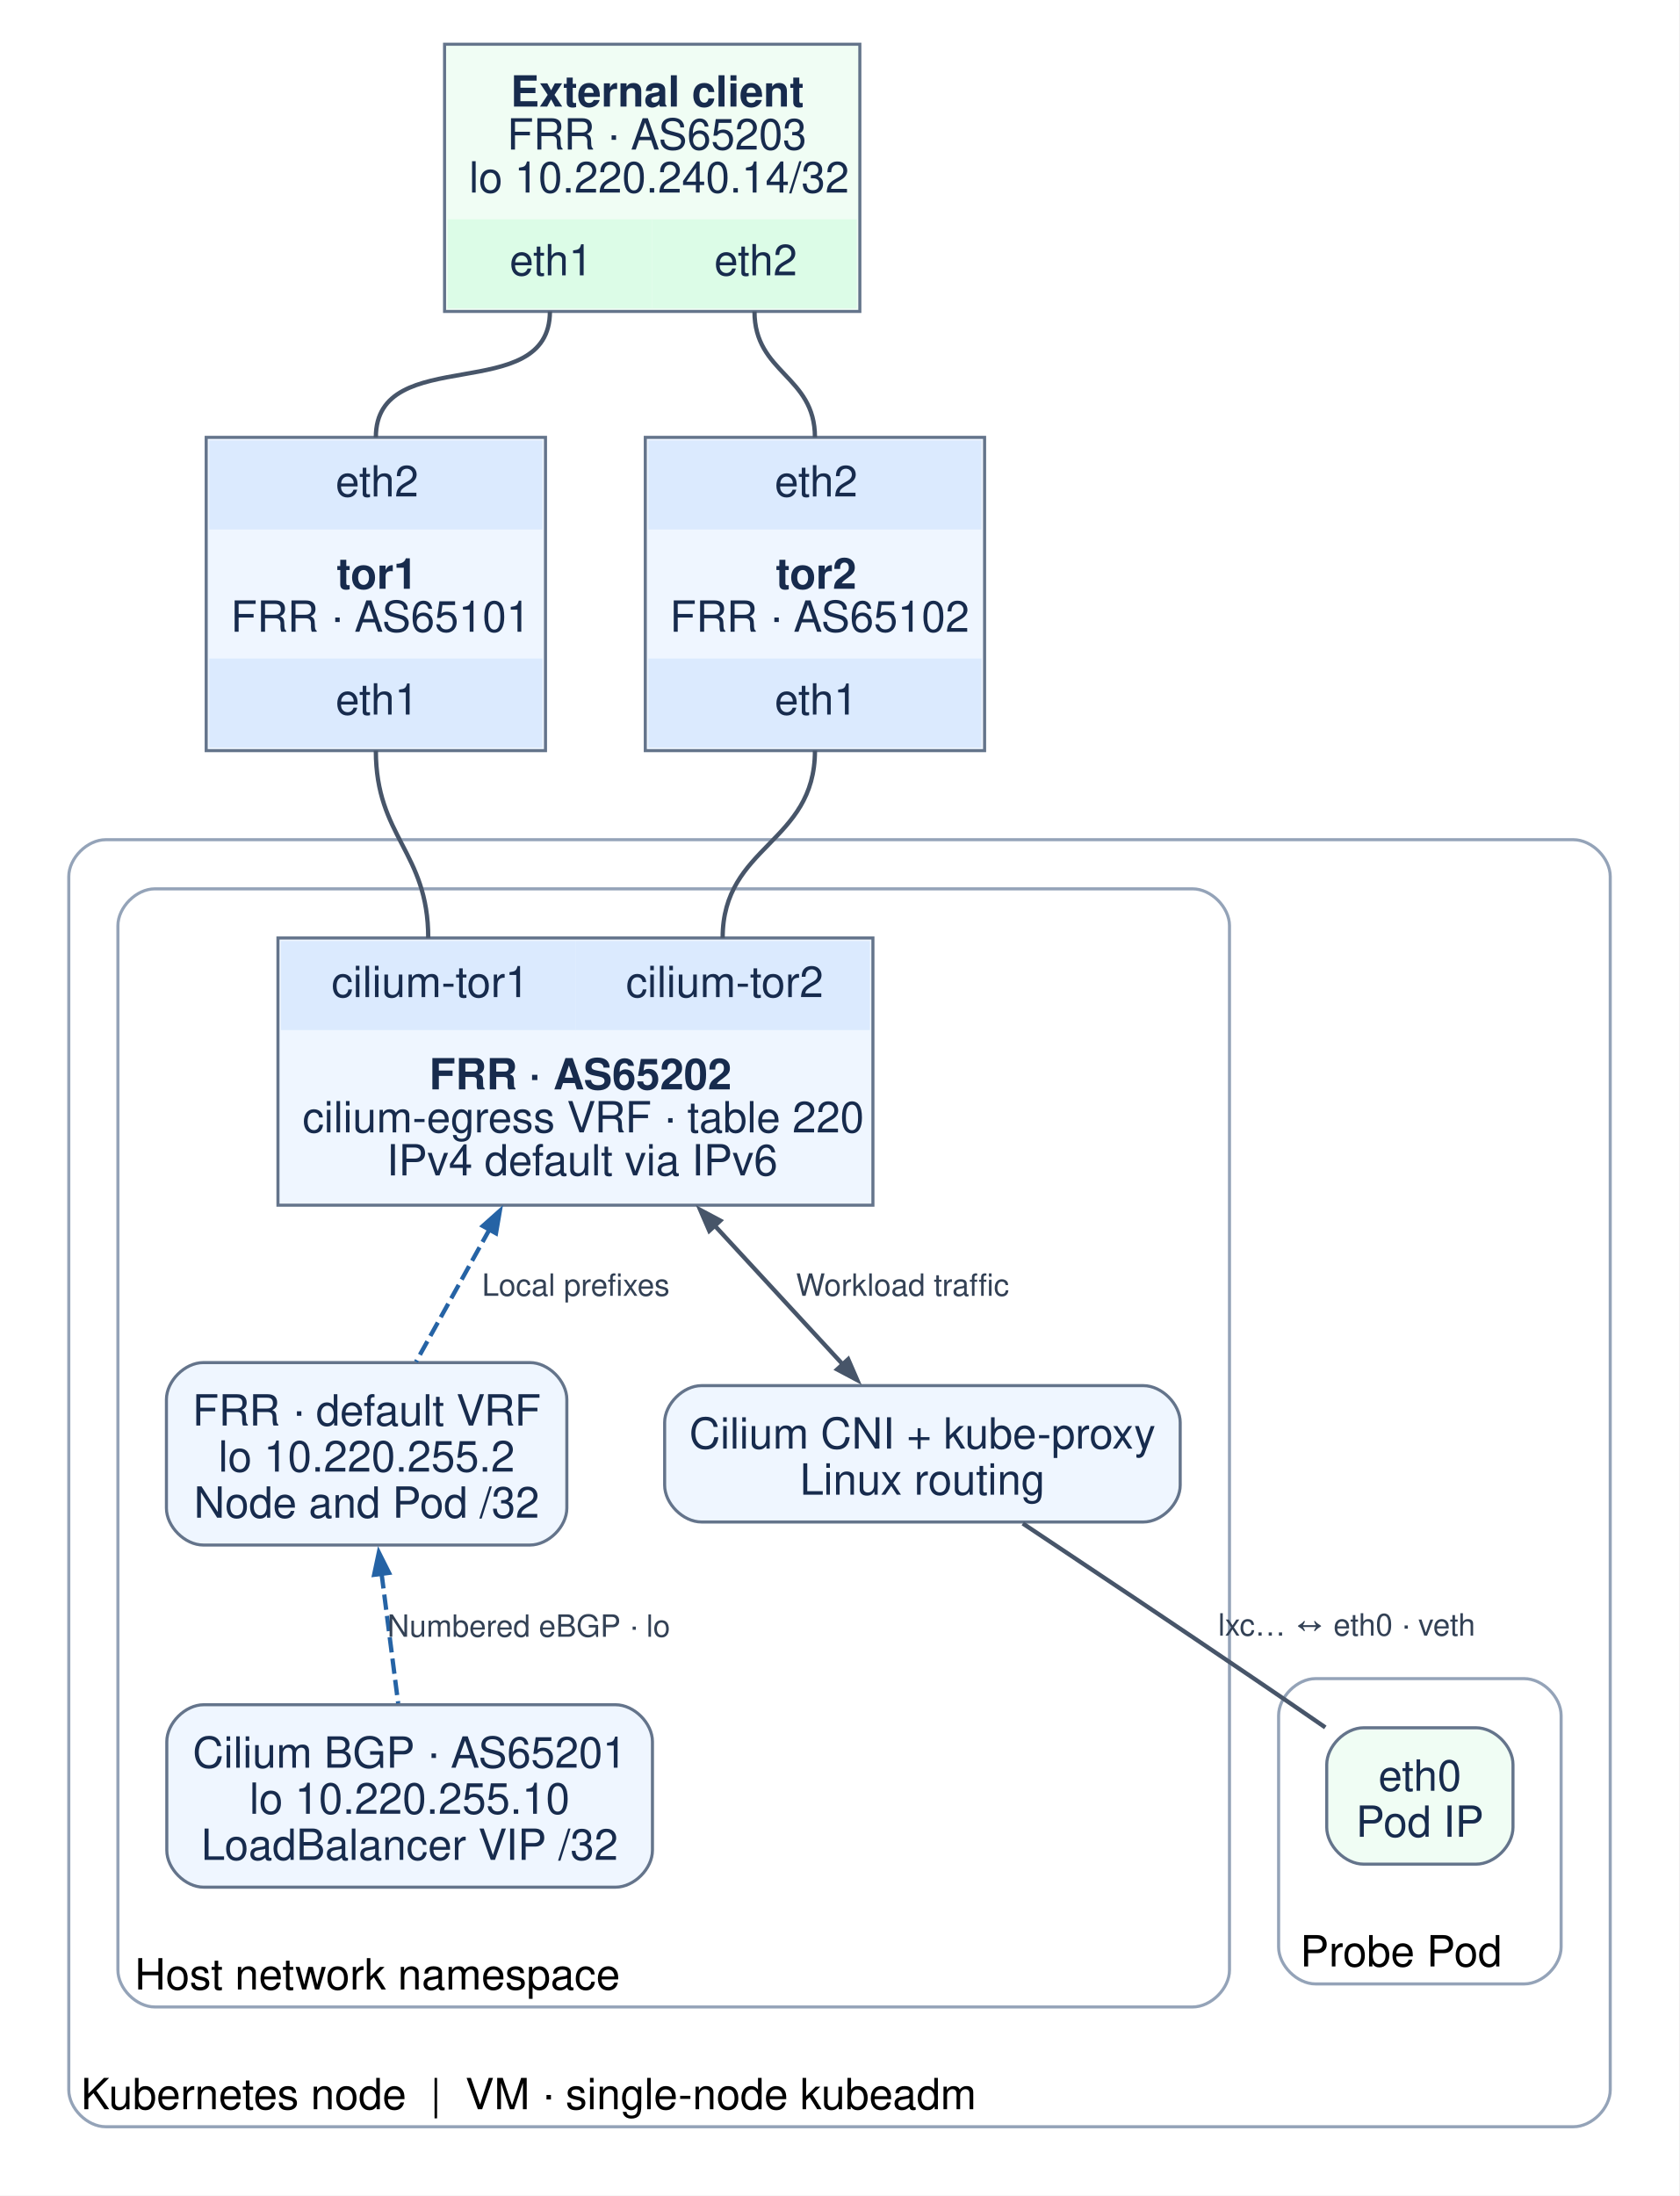
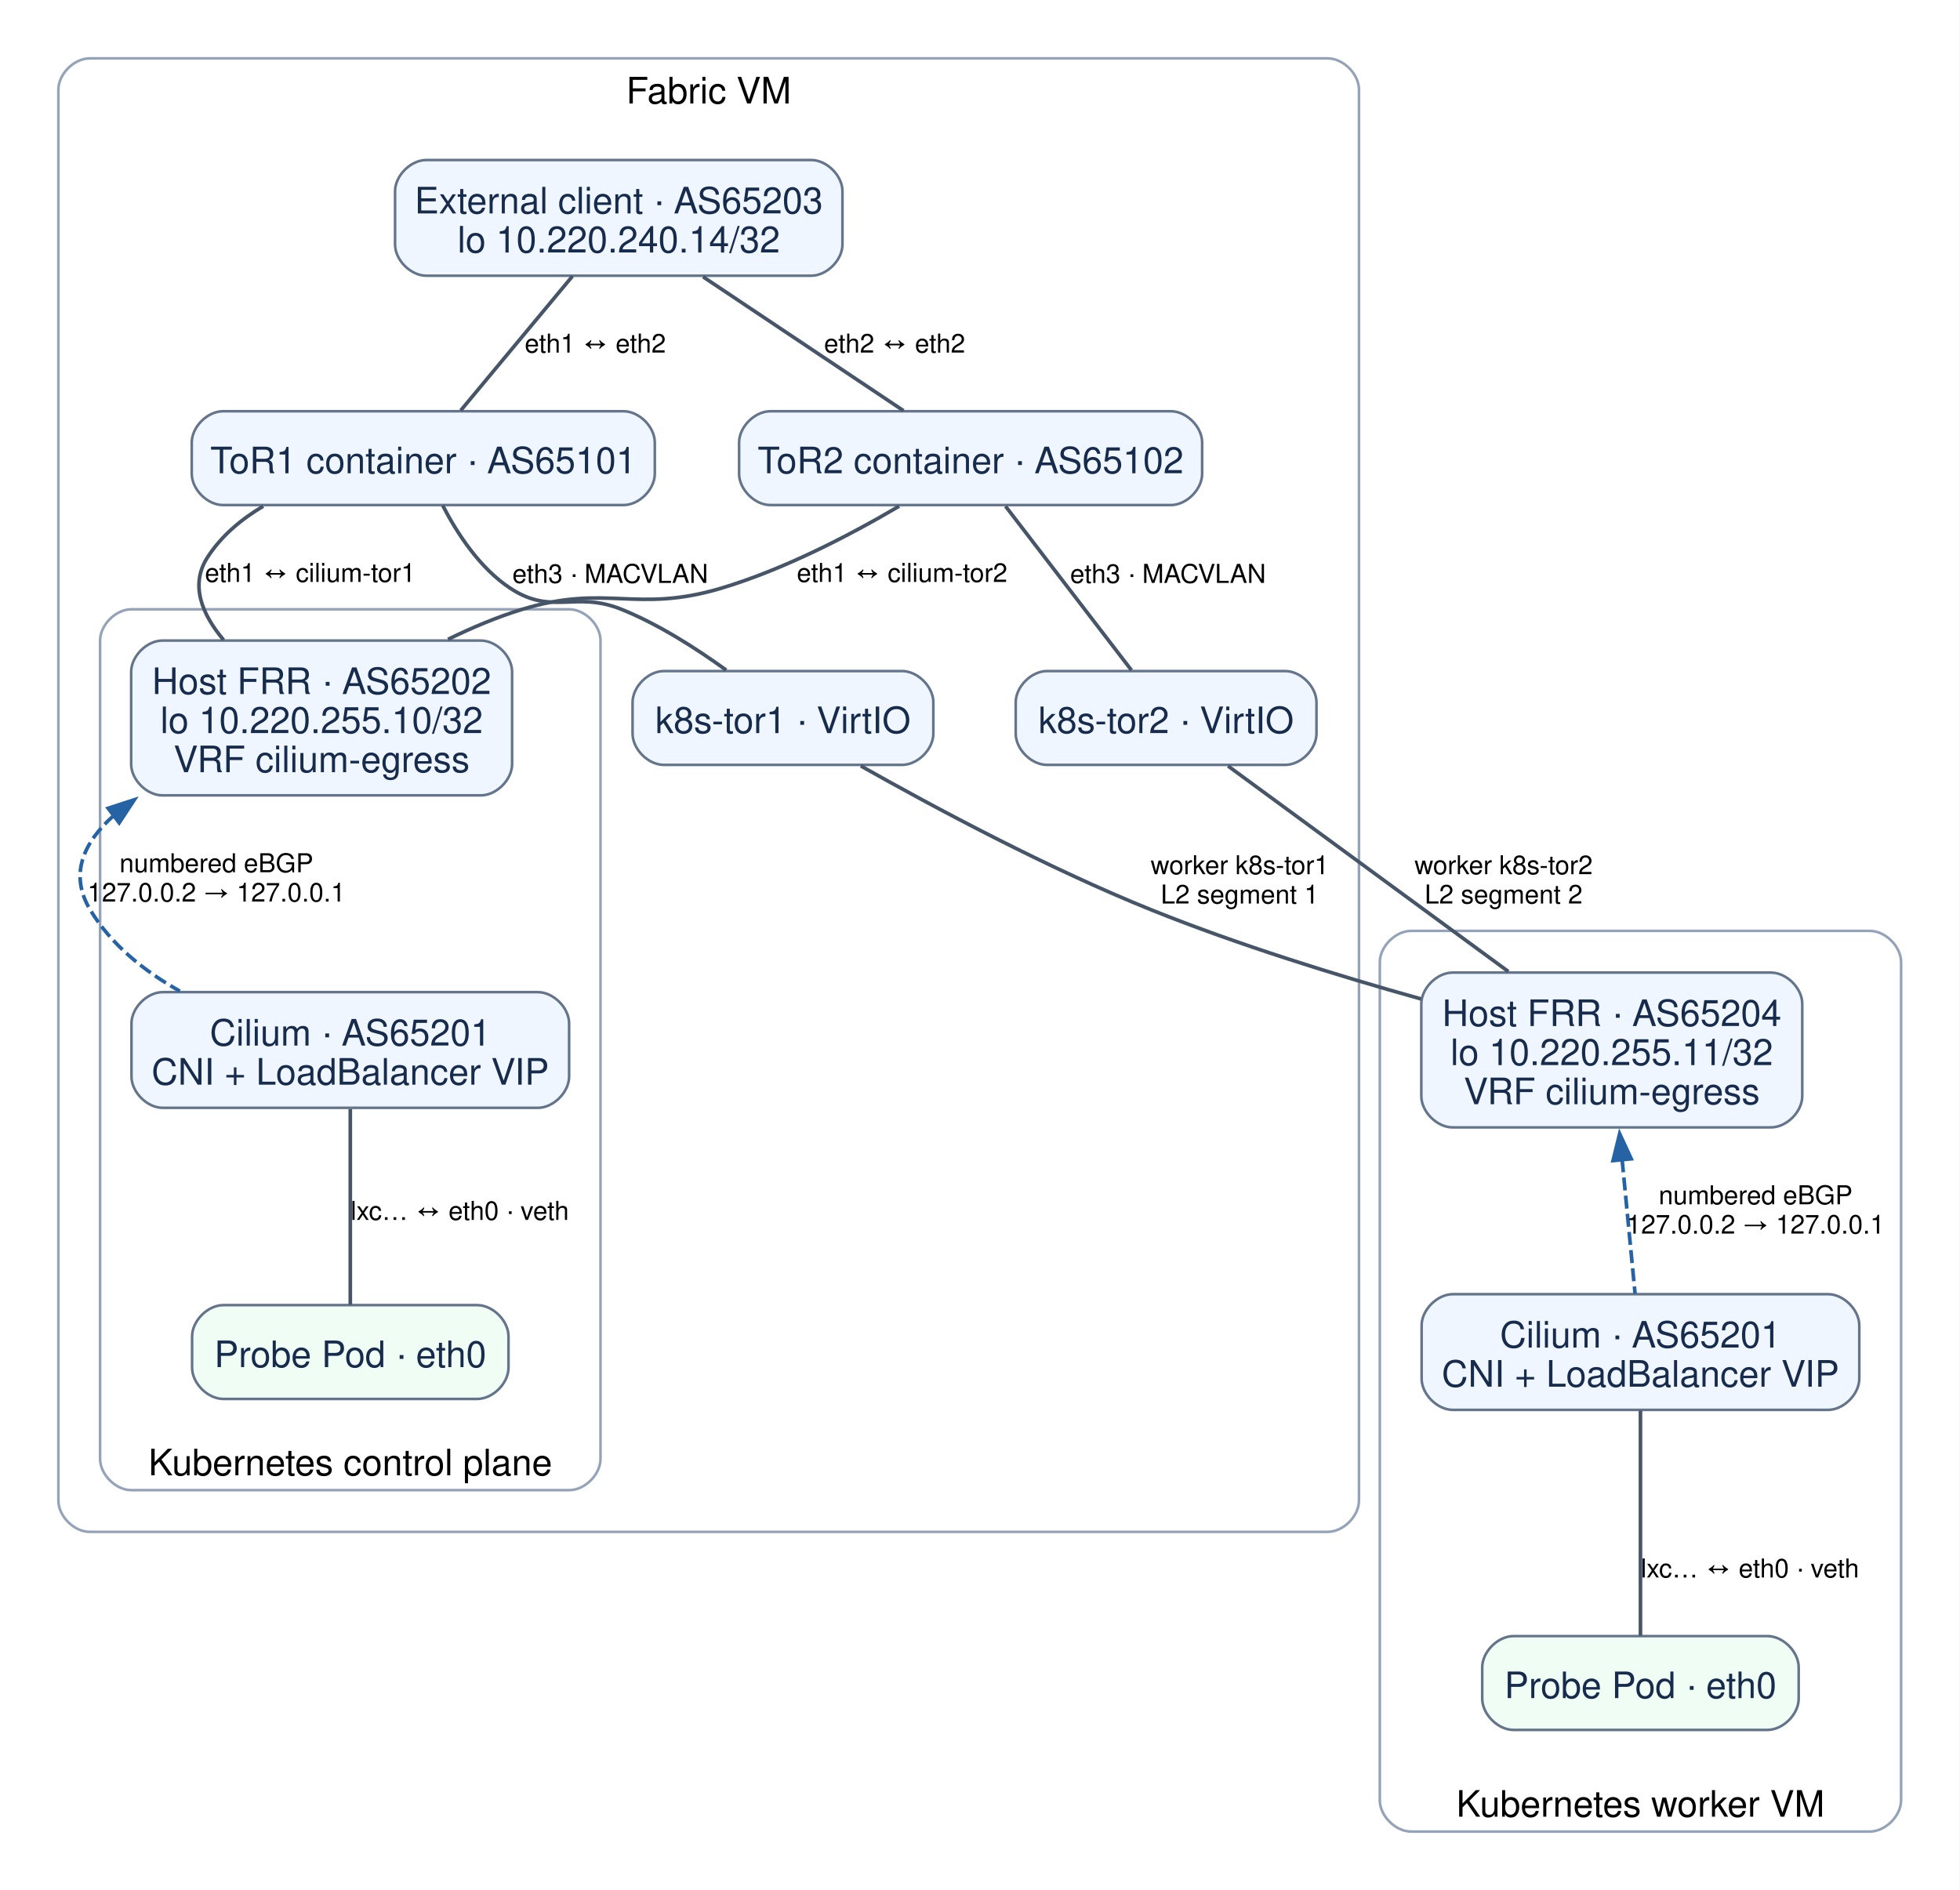
- <svg xmlns="http://www.w3.org/2000/svg" width="547pt" height="715pt" viewBox="0.00 0.00 547.00 715.00">
-   <g id="graph0" class="graph" transform="scale(1 1) rotate(0) translate(14.4 700.45)">
-     <polygon fill="#ffffff" stroke="none" points="-14.4,14.4 -14.4,-700.45 532.4,-700.45 532.4,14.4 -14.4,14.4" />
-     <g id="clust2" class="cluster">
-       <path fill="#ffffff" stroke="#94a3b8" d="M20,-8C20,-8 498,-8 498,-8 504,-8 510,-14 510,-20 510,-20 510,-415.05 510,-415.05 510,-421.05 504,-427.05 498,-427.05 498,-427.05 20,-427.05 20,-427.05 14,-427.05 8,-421.05 8,-415.05 8,-415.05 8,-20 8,-20 8,-14 14,-8 20,-8" />
-       <text xml:space="preserve" text-anchor="middle" x="157.75" y="-13.7" font-family="Helvetica,sans-Serif" font-size="14.00">Kubernetes node  |  VM · single-node kubeadm</text>
+ <svg xmlns="http://www.w3.org/2000/svg" width="752pt" height="725pt" viewBox="0.00 0.00 752.00 725.00">
+   <g id="graph0" class="graph" transform="scale(1 1) rotate(0) translate(14.4 710.8)">
+     <polygon fill="#ffffff" stroke="none" points="-14.4,14.4 -14.4,-710.8 737.4,-710.8 737.4,14.4 -14.4,14.4" />
+     <g id="clust1" class="cluster">
+       <path fill="#ffffff" stroke="#94a3b8" d="M20,-123C20,-123 495,-123 495,-123 501,-123 507,-129 507,-135 507,-135 507,-676.4 507,-676.4 507,-682.4 501,-688.4 495,-688.4 495,-688.4 20,-688.4 20,-688.4 14,-688.4 8,-682.4 8,-676.4 8,-676.4 8,-135 8,-135 8,-129 14,-123 20,-123" />
+       <text xml:space="preserve" text-anchor="middle" x="257.5" y="-671.1" font-family="Helvetica,sans-Serif" font-size="14.00">Fabric VM</text>
    </g>
    <g id="clust3" class="cluster">
-       <path fill="#ffffff" stroke="#94a3b8" d="M36,-47C36,-47 374,-47 374,-47 380,-47 386,-53 386,-59 386,-59 386,-399.05 386,-399.05 386,-405.05 380,-411.05 374,-411.05 374,-411.05 36,-411.05 36,-411.05 30,-411.05 24,-405.05 24,-399.05 24,-399.05 24,-59 24,-59 24,-53 30,-47 36,-47" />
-       <text xml:space="preserve" text-anchor="middle" x="108.5" y="-52.7" font-family="Helvetica,sans-Serif" font-size="14.00">Host network namespace</text>
+       <path fill="#ffffff" stroke="#94a3b8" d="M36,-139C36,-139 204,-139 204,-139 210,-139 216,-145 216,-151 216,-151 216,-465 216,-465 216,-471 210,-477 204,-477 204,-477 36,-477 36,-477 30,-477 24,-471 24,-465 24,-465 24,-151 24,-151 24,-145 30,-139 36,-139" />
+       <text xml:space="preserve" text-anchor="middle" x="120" y="-144.7" font-family="Helvetica,sans-Serif" font-size="14.00">Kubernetes control plane</text>
    </g>
    <g id="clust5" class="cluster">
-       <path fill="#ffffff" stroke="#94a3b8" d="M414,-54.5C414,-54.5 482,-54.5 482,-54.5 488,-54.5 494,-60.5 494,-66.5 494,-66.5 494,-141.9 494,-141.9 494,-147.9 488,-153.9 482,-153.9 482,-153.9 414,-153.9 414,-153.9 408,-153.9 402,-147.9 402,-141.9 402,-141.9 402,-66.5 402,-66.5 402,-60.5 408,-54.5 414,-54.5" />
-       <text xml:space="preserve" text-anchor="middle" x="441.88" y="-60.2" font-family="Helvetica,sans-Serif" font-size="14.00">Probe Pod</text>
+       <path fill="#ffffff" stroke="#94a3b8" d="M527,-8C527,-8 703,-8 703,-8 709,-8 715,-14 715,-20 715,-20 715,-341.6 715,-341.6 715,-347.6 709,-353.6 703,-353.6 703,-353.6 527,-353.6 527,-353.6 521,-353.6 515,-347.6 515,-341.6 515,-341.6 515,-20 515,-20 515,-14 521,-8 527,-8" />
+       <text xml:space="preserve" text-anchor="middle" x="615" y="-13.7" font-family="Helvetica,sans-Serif" font-size="14.00">Kubernetes worker VM</text>
    </g>
    <g id="node1" class="node">
-       <path fill="#eff6ff" stroke="none" d="M253.62,-686.05C253.62,-686.05 142.38,-686.05 142.38,-686.05 136.38,-686.05 130.38,-680.05 130.38,-674.05 130.38,-674.05 130.38,-611.05 130.38,-611.05 130.38,-605.05 136.38,-599.05 142.38,-599.05 142.38,-599.05 253.62,-599.05 253.62,-599.05 259.62,-599.05 265.62,-605.05 265.62,-611.05 265.62,-611.05 265.62,-674.05 265.62,-674.05 265.62,-680.05 259.62,-686.05 253.62,-686.05" />
-       <polygon fill="#f0fdf4" stroke="none" points="130.38,-599.05 130.38,-686.05 265.62,-686.05 265.62,-599.05 130.38,-599.05" />
-       <text xml:space="preserve" text-anchor="start" x="151.88" y="-665.75" font-family="Helvetica,sans-Serif" font-weight="bold" font-size="14.00" fill="#172b4d">External client</text>
-       <text xml:space="preserve" text-anchor="start" x="150.75" y="-651.75" font-family="Helvetica,sans-Serif" font-size="14.00" fill="#172b4d">FRR · AS65203</text>
-       <text xml:space="preserve" text-anchor="start" x="138.38" y="-637.75" font-family="Helvetica,sans-Serif" font-size="14.00" fill="#172b4d">lo 10.220.240.14/32</text>
-       <polygon fill="#dcfce7" stroke="none" points="131.38,-600.05 131.38,-629.05 198,-629.05 198,-600.05 131.38,-600.05" />
-       <text xml:space="preserve" text-anchor="start" x="151.56" y="-610.8" font-family="Helvetica,sans-Serif" font-size="14.00" fill="#172b4d">eth1</text>
-       <polygon fill="#dcfce7" stroke="none" points="198,-600.05 198,-629.05 264.62,-629.05 264.62,-600.05 198,-600.05" />
-       <text xml:space="preserve" text-anchor="start" x="218.19" y="-610.8" font-family="Helvetica,sans-Serif" font-size="14.00" fill="#172b4d">eth2</text>
-       <polygon fill="none" stroke="#64748b" points="130.38,-599.05 130.38,-686.05 265.62,-686.05 265.62,-599.05 130.38,-599.05" />
+       <path fill="#eff6ff" stroke="#64748b" d="M296.83,-649.4C296.83,-649.4 149.17,-649.4 149.17,-649.4 143.17,-649.4 137.17,-643.4 137.17,-637.4 137.17,-637.4 137.17,-617 137.17,-617 137.17,-611 143.17,-605 149.17,-605 149.17,-605 296.83,-605 296.83,-605 302.83,-605 308.83,-611 308.83,-617 308.83,-617 308.83,-637.4 308.83,-637.4 308.83,-643.4 302.83,-649.4 296.83,-649.4" />
+       <text xml:space="preserve" text-anchor="middle" x="223" y="-628.9" font-family="Helvetica,sans-Serif" font-size="14.00" fill="#172b4d">External client · AS65203</text>
+       <text xml:space="preserve" text-anchor="middle" x="223" y="-613.9" font-family="Helvetica,sans-Serif" font-size="14.00" fill="#172b4d">lo 10.220.240.14/32</text>
    </g>
    <g id="node2" class="node">
-       <path fill="#eff6ff" stroke="none" d="M151.25,-558.05C151.25,-558.05 64.75,-558.05 64.75,-558.05 58.75,-558.05 52.75,-552.05 52.75,-546.05 52.75,-546.05 52.75,-468.05 52.75,-468.05 52.75,-462.05 58.75,-456.05 64.75,-456.05 64.75,-456.05 151.25,-456.05 151.25,-456.05 157.25,-456.05 163.25,-462.05 163.25,-468.05 163.25,-468.05 163.25,-546.05 163.25,-546.05 163.25,-552.05 157.25,-558.05 151.25,-558.05" />
-       <polygon fill="#eff6ff" stroke="none" points="52.75,-456.05 52.75,-558.05 163.25,-558.05 163.25,-456.05 52.75,-456.05" />
-       <polygon fill="#dbeafe" stroke="none" points="53.75,-528.05 53.75,-557.05 162.25,-557.05 162.25,-528.05 53.75,-528.05" />
-       <text xml:space="preserve" text-anchor="start" x="94.88" y="-538.8" font-family="Helvetica,sans-Serif" font-size="14.00" fill="#172b4d">eth2</text>
-       <text xml:space="preserve" text-anchor="start" x="95.25" y="-508.75" font-family="Helvetica,sans-Serif" font-weight="bold" font-size="14.00" fill="#172b4d">tor1</text>
-       <text xml:space="preserve" text-anchor="start" x="60.75" y="-494.75" font-family="Helvetica,sans-Serif" font-size="14.00" fill="#172b4d">FRR · AS65101</text>
-       <polygon fill="#dbeafe" stroke="none" points="53.75,-457.05 53.75,-486.05 162.25,-486.05 162.25,-457.05 53.75,-457.05" />
-       <text xml:space="preserve" text-anchor="start" x="94.88" y="-467.8" font-family="Helvetica,sans-Serif" font-size="14.00" fill="#172b4d">eth1</text>
-       <polygon fill="none" stroke="#64748b" points="52.75,-456.05 52.75,-558.05 163.25,-558.05 163.25,-456.05 52.75,-456.05" />
+       <path fill="#eff6ff" stroke="#64748b" d="M224.83,-553C224.83,-553 71.17,-553 71.17,-553 65.17,-553 59.17,-547 59.17,-541 59.17,-541 59.17,-529 59.17,-529 59.17,-523 65.17,-517 71.17,-517 71.17,-517 224.83,-517 224.83,-517 230.83,-517 236.83,-523 236.83,-529 236.83,-529 236.83,-541 236.83,-541 236.83,-547 230.83,-553 224.83,-553" />
+       <text xml:space="preserve" text-anchor="middle" x="148" y="-529.2" font-family="Helvetica,sans-Serif" font-size="14.00" fill="#172b4d">ToR1 container · AS65101</text>
+     </g>
+     <g id="edge3" class="edge">
+       <path fill="none" stroke="#475569" stroke-width="1.4" d="M205.23,-604.82C192.14,-589.09 174.58,-567.97 162.38,-553.3" />
+       <text xml:space="preserve" text-anchor="middle" x="214" y="-575.5" font-family="Helvetica,sans-Serif" font-size="10.00">eth1 ↔ eth2</text>
+     </g>
+     <g id="node3" class="node">
+       <path fill="#eff6ff" stroke="#64748b" d="M434.83,-553C434.83,-553 281.17,-553 281.17,-553 275.17,-553 269.17,-547 269.17,-541 269.17,-541 269.17,-529 269.17,-529 269.17,-523 275.17,-517 281.17,-517 281.17,-517 434.83,-517 434.83,-517 440.83,-517 446.83,-523 446.83,-529 446.83,-529 446.83,-541 446.83,-541 446.83,-547 440.83,-553 434.83,-553" />
+       <text xml:space="preserve" text-anchor="middle" x="358" y="-529.2" font-family="Helvetica,sans-Serif" font-size="14.00" fill="#172b4d">ToR2 container · AS65102</text>
+     </g>
+     <g id="edge4" class="edge">
+       <path fill="none" stroke="#475569" stroke-width="1.4" d="M255.34,-604.59C278.89,-588.85 310.38,-567.82 332.24,-553.21" />
+       <text xml:space="preserve" text-anchor="middle" x="328.84" y="-575.5" font-family="Helvetica,sans-Serif" font-size="10.00">eth2 ↔ eth2</text>
+     </g>
+     <g id="node4" class="node">
+       <path fill="#eff6ff" stroke="#64748b" d="M331.7,-453.3C331.7,-453.3 240.3,-453.3 240.3,-453.3 234.3,-453.3 228.3,-447.3 228.3,-441.3 228.3,-441.3 228.3,-429.3 228.3,-429.3 228.3,-423.3 234.3,-417.3 240.3,-417.3 240.3,-417.3 331.7,-417.3 331.7,-417.3 337.7,-417.3 343.7,-423.3 343.7,-429.3 343.7,-429.3 343.7,-441.3 343.7,-441.3 343.7,-447.3 337.7,-453.3 331.7,-453.3" />
+       <text xml:space="preserve" text-anchor="middle" x="286" y="-429.5" font-family="Helvetica,sans-Serif" font-size="14.00" fill="#172b4d">k8s-tor1 · VirtIO</text>
+     </g>
+     <g id="edge7" class="edge">
+       <path fill="none" stroke="#475569" stroke-width="1.4" d="M155.45,-516.85C161.05,-506.01 169.77,-492.66 181.5,-485 197.59,-474.49 206.18,-484.19 224,-477 238.33,-471.22 252.85,-461.91 264.23,-453.66" />
+       <text xml:space="preserve" text-anchor="middle" x="219.75" y="-487.12" font-family="Helvetica,sans-Serif" font-size="10.00">eth3 · MACVLAN</text>
+     </g>
+     <g id="node6" class="node">
+       <path fill="#eff6ff" stroke="#64748b" d="M170.08,-465C170.08,-465 47.92,-465 47.92,-465 41.92,-465 35.92,-459 35.92,-453 35.92,-453 35.92,-417.6 35.92,-417.6 35.92,-411.6 41.92,-405.6 47.92,-405.6 47.92,-405.6 170.08,-405.6 170.08,-405.6 176.08,-405.6 182.08,-411.6 182.08,-417.6 182.08,-417.6 182.08,-453 182.08,-453 182.08,-459 176.08,-465 170.08,-465" />
+       <text xml:space="preserve" text-anchor="middle" x="109" y="-444.5" font-family="Helvetica,sans-Serif" font-size="14.00" fill="#172b4d">Host FRR · AS65202</text>
+       <text xml:space="preserve" text-anchor="middle" x="109" y="-429.5" font-family="Helvetica,sans-Serif" font-size="14.00" fill="#172b4d">lo 10.220.255.10/32</text>
+       <text xml:space="preserve" text-anchor="middle" x="109" y="-414.5" font-family="Helvetica,sans-Serif" font-size="14.00" fill="#172b4d">VRF cilium-egress</text>
    </g>
    <g id="edge5" class="edge">
-       <path fill="none" stroke="#475569" stroke-width="1.4" d="M164.69,-599.05C164.69,-567.96 108,-589.14 108,-558.05" />
+       <path fill="none" stroke="#475569" stroke-width="1.4" d="M86.6,-516.56C78.15,-511.58 70.56,-505.19 65.25,-497 58.4,-486.43 63.02,-475.15 71.4,-465.22" />
+       <text xml:space="preserve" text-anchor="middle" x="104.62" y="-487.5" font-family="Helvetica,sans-Serif" font-size="10.00">eth1 ↔ cilium-tor1</text>
    </g>
-     <g id="node3" class="node">
-       <path fill="#eff6ff" stroke="none" d="M294.25,-558.05C294.25,-558.05 207.75,-558.05 207.75,-558.05 201.75,-558.05 195.75,-552.05 195.75,-546.05 195.75,-546.05 195.75,-468.05 195.75,-468.05 195.75,-462.05 201.75,-456.05 207.75,-456.05 207.75,-456.05 294.25,-456.05 294.25,-456.05 300.25,-456.05 306.25,-462.05 306.25,-468.05 306.25,-468.05 306.25,-546.05 306.25,-546.05 306.25,-552.05 300.25,-558.05 294.25,-558.05" />
-       <polygon fill="#eff6ff" stroke="none" points="195.75,-456.05 195.75,-558.05 306.25,-558.05 306.25,-456.05 195.75,-456.05" />
-       <polygon fill="#dbeafe" stroke="none" points="196.75,-528.05 196.75,-557.05 305.25,-557.05 305.25,-528.05 196.75,-528.05" />
-       <text xml:space="preserve" text-anchor="start" x="237.88" y="-538.8" font-family="Helvetica,sans-Serif" font-size="14.00" fill="#172b4d">eth2</text>
-       <text xml:space="preserve" text-anchor="start" x="238.25" y="-508.75" font-family="Helvetica,sans-Serif" font-weight="bold" font-size="14.00" fill="#172b4d">tor2</text>
-       <text xml:space="preserve" text-anchor="start" x="203.75" y="-494.75" font-family="Helvetica,sans-Serif" font-size="14.00" fill="#172b4d">FRR · AS65102</text>
-       <polygon fill="#dbeafe" stroke="none" points="196.75,-457.05 196.75,-486.05 305.25,-486.05 305.25,-457.05 196.75,-457.05" />
-       <text xml:space="preserve" text-anchor="start" x="237.88" y="-467.8" font-family="Helvetica,sans-Serif" font-size="14.00" fill="#172b4d">eth1</text>
-       <polygon fill="none" stroke="#64748b" points="195.75,-456.05 195.75,-558.05 306.25,-558.05 306.25,-456.05 195.75,-456.05" />
+     <g id="node5" class="node">
+       <path fill="#eff6ff" stroke="#64748b" d="M478.7,-453.3C478.7,-453.3 387.3,-453.3 387.3,-453.3 381.3,-453.3 375.3,-447.3 375.3,-441.3 375.3,-441.3 375.3,-429.3 375.3,-429.3 375.3,-423.3 381.3,-417.3 387.3,-417.3 387.3,-417.3 478.7,-417.3 478.7,-417.3 484.7,-417.3 490.7,-423.3 490.7,-429.3 490.7,-429.3 490.7,-441.3 490.7,-441.3 490.7,-447.3 484.7,-453.3 478.7,-453.3" />
+       <text xml:space="preserve" text-anchor="middle" x="433" y="-429.5" font-family="Helvetica,sans-Serif" font-size="14.00" fill="#172b4d">k8s-tor2 · VirtIO</text>
+     </g>
+     <g id="edge8" class="edge">
+       <path fill="none" stroke="#475569" stroke-width="1.4" d="M371.41,-516.53C385.06,-498.75 406.1,-471.34 419.71,-453.62" />
+       <text xml:space="preserve" text-anchor="middle" x="433.75" y="-487.12" font-family="Helvetica,sans-Serif" font-size="10.00">eth3 · MACVLAN</text>
    </g>
    <g id="edge6" class="edge">
-       <path fill="none" stroke="#475569" stroke-width="1.4" d="M231.31,-599.05C231.31,-578.84 251,-578.26 251,-558.05" />
+       <path fill="none" stroke="#475569" stroke-width="1.4" d="M330.58,-516.57C311.97,-505.62 286.4,-492.24 262,-485 229.44,-475.34 218.49,-486.89 186,-477 176.45,-474.09 166.71,-469.98 157.51,-465.48" />
+       <text xml:space="preserve" text-anchor="middle" x="331.71" y="-487.5" font-family="Helvetica,sans-Serif" font-size="10.00">eth1 ↔ cilium-tor2</text>
    </g>
-     <g id="node4" class="node">
-       <path fill="#eff6ff" stroke="none" d="M257.88,-395.05C257.88,-395.05 88.12,-395.05 88.12,-395.05 82.12,-395.05 76.12,-389.05 76.12,-383.05 76.12,-383.05 76.12,-320.05 76.12,-320.05 76.12,-314.05 82.12,-308.05 88.12,-308.05 88.12,-308.05 257.88,-308.05 257.88,-308.05 263.88,-308.05 269.88,-314.05 269.88,-320.05 269.88,-320.05 269.88,-383.05 269.88,-383.05 269.88,-389.05 263.88,-395.05 257.88,-395.05" />
-       <polygon fill="#eff6ff" stroke="none" points="76.12,-308.05 76.12,-395.05 269.88,-395.05 269.88,-308.05 76.12,-308.05" />
-       <polygon fill="#dbeafe" stroke="none" points="77.12,-365.05 77.12,-394.05 173,-394.05 173,-365.05 77.12,-365.05" />
-       <text xml:space="preserve" text-anchor="start" x="93.56" y="-375.8" font-family="Helvetica,sans-Serif" font-size="14.00" fill="#172b4d">cilium-tor1</text>
-       <polygon fill="#dbeafe" stroke="none" points="173,-365.05 173,-394.05 268.88,-394.05 268.88,-365.05 173,-365.05" />
-       <text xml:space="preserve" text-anchor="start" x="189.44" y="-375.8" font-family="Helvetica,sans-Serif" font-size="14.00" fill="#172b4d">cilium-tor2</text>
-       <text xml:space="preserve" text-anchor="start" x="125.38" y="-345.75" font-family="Helvetica,sans-Serif" font-weight="bold" font-size="14.00" fill="#172b4d">FRR · AS65202</text>
-       <text xml:space="preserve" text-anchor="start" x="84.12" y="-331.75" font-family="Helvetica,sans-Serif" font-size="14.00" fill="#172b4d">cilium-egress VRF · table 220</text>
-       <text xml:space="preserve" text-anchor="start" x="111.5" y="-317.75" font-family="Helvetica,sans-Serif" font-size="14.00" fill="#172b4d">IPv4 default via IPv6</text>
-       <polygon fill="none" stroke="#64748b" points="76.12,-308.05 76.12,-395.05 269.88,-395.05 269.88,-308.05 76.12,-308.05" />
+     <g id="node9" class="node">
+       <path fill="#eff6ff" stroke="#64748b" d="M665.08,-337.6C665.08,-337.6 542.92,-337.6 542.92,-337.6 536.92,-337.6 530.92,-331.6 530.92,-325.6 530.92,-325.6 530.92,-290.2 530.92,-290.2 530.92,-284.2 536.92,-278.2 542.92,-278.2 542.92,-278.2 665.08,-278.2 665.08,-278.2 671.08,-278.2 677.08,-284.2 677.08,-290.2 677.08,-290.2 677.08,-325.6 677.08,-325.6 677.08,-331.6 671.08,-337.6 665.08,-337.6" />
+       <text xml:space="preserve" text-anchor="middle" x="604" y="-317.1" font-family="Helvetica,sans-Serif" font-size="14.00" fill="#172b4d">Host FRR · AS65204</text>
+       <text xml:space="preserve" text-anchor="middle" x="604" y="-302.1" font-family="Helvetica,sans-Serif" font-size="14.00" fill="#172b4d">lo 10.220.255.11/32</text>
+       <text xml:space="preserve" text-anchor="middle" x="604" y="-287.1" font-family="Helvetica,sans-Serif" font-size="14.00" fill="#172b4d">VRF cilium-egress</text>
    </g>
-     <g id="edge7" class="edge">
-       <path fill="none" stroke="#475569" stroke-width="1.4" d="M108,-456.05C108,-427.9 125.06,-423.2 125.06,-395.05" />
+     <g id="edge11" class="edge">
+       <path fill="none" stroke="#475569" stroke-width="1.4" d="M315.88,-416.89C344.01,-401.01 387.65,-377.62 427.5,-361.6 460.73,-348.24 498.67,-336.48 530.83,-327.48" />
+       <text xml:space="preserve" text-anchor="middle" x="461.25" y="-375.35" font-family="Helvetica,sans-Serif" font-size="10.00">worker k8s-tor1</text>
+       <text xml:space="preserve" text-anchor="middle" x="461.25" y="-364.1" font-family="Helvetica,sans-Serif" font-size="10.00">L2 segment 1</text>
    </g>
-     <g id="edge8" class="edge">
-       <path fill="none" stroke="#475569" stroke-width="1.4" d="M251,-456.05C251,-425.83 220.94,-425.27 220.94,-395.05" />
+     <g id="edge12" class="edge">
+       <path fill="none" stroke="#475569" stroke-width="1.4" d="M456.78,-416.86C484.58,-396.47 531.04,-362.4 564.33,-337.99" />
+       <text xml:space="preserve" text-anchor="middle" x="562.49" y="-375.35" font-family="Helvetica,sans-Serif" font-size="10.00">worker k8s-tor2</text>
+       <text xml:space="preserve" text-anchor="middle" x="562.49" y="-364.1" font-family="Helvetica,sans-Serif" font-size="10.00">L2 segment 2</text>
    </g>
-     <g id="node5" class="node">
-       <path fill="#eff6ff" stroke="#64748b" d="M158.2,-256.8C158.2,-256.8 51.8,-256.8 51.8,-256.8 45.8,-256.8 39.8,-250.8 39.8,-244.8 39.8,-244.8 39.8,-209.4 39.8,-209.4 39.8,-203.4 45.8,-197.4 51.8,-197.4 51.8,-197.4 158.2,-197.4 158.2,-197.4 164.2,-197.4 170.2,-203.4 170.2,-209.4 170.2,-209.4 170.2,-244.8 170.2,-244.8 170.2,-250.8 164.2,-256.8 158.2,-256.8" />
-       <text xml:space="preserve" text-anchor="middle" x="105" y="-236.3" font-family="Helvetica,sans-Serif" font-size="14.00" fill="#172b4d">FRR · default VRF</text>
-       <text xml:space="preserve" text-anchor="middle" x="105" y="-221.3" font-family="Helvetica,sans-Serif" font-size="14.00" fill="#172b4d">lo 10.220.255.2</text>
-       <text xml:space="preserve" text-anchor="middle" x="105" y="-206.3" font-family="Helvetica,sans-Serif" font-size="14.00" fill="#172b4d">Node and Pod /32</text>
+     <g id="node7" class="node">
+       <path fill="#eff6ff" stroke="#64748b" d="M191.95,-330.1C191.95,-330.1 48.05,-330.1 48.05,-330.1 42.05,-330.1 36.05,-324.1 36.05,-318.1 36.05,-318.1 36.05,-297.7 36.05,-297.7 36.05,-291.7 42.05,-285.7 48.05,-285.7 48.05,-285.7 191.95,-285.7 191.95,-285.7 197.95,-285.7 203.95,-291.7 203.95,-297.7 203.95,-297.7 203.95,-318.1 203.95,-318.1 203.95,-324.1 197.95,-330.1 191.95,-330.1" />
+       <text xml:space="preserve" text-anchor="middle" x="120" y="-309.6" font-family="Helvetica,sans-Serif" font-size="14.00" fill="#172b4d">Cilium · AS65201</text>
+       <text xml:space="preserve" text-anchor="middle" x="120" y="-294.6" font-family="Helvetica,sans-Serif" font-size="14.00" fill="#172b4d">CNI + LoadBalancer VIP</text>
+     </g>
+     <g id="edge1" class="edge">
+       <path fill="none" stroke="#2563a5" stroke-width="1.4" stroke-dasharray="5,2" d="M29.38,-397.99C17.67,-387.61 11.98,-375.33 20.25,-361.6 28.29,-348.26 40.95,-338.13 54.6,-330.49" />
+       <polygon fill="#2563a5" stroke="#2563a5" stroke-width="1.4" points="27.09,-400.65 37.16,-403.93 31.33,-395.08 27.09,-400.65" />
+       <text xml:space="preserve" text-anchor="middle" x="68.62" y="-376.1" font-family="Helvetica,sans-Serif" font-size="10.00">numbered eBGP</text>
+       <text xml:space="preserve" text-anchor="middle" x="68.62" y="-364.85" font-family="Helvetica,sans-Serif" font-size="10.00">127.0.0.2 → 127.0.0.1</text>
+     </g>
+     <g id="node8" class="node">
+       <path fill="#f0fdf4" stroke="#64748b" d="M168.7,-210C168.7,-210 71.3,-210 71.3,-210 65.3,-210 59.3,-204 59.3,-198 59.3,-198 59.3,-186 59.3,-186 59.3,-180 65.3,-174 71.3,-174 71.3,-174 168.7,-174 168.7,-174 174.7,-174 180.7,-180 180.7,-186 180.7,-186 180.7,-198 180.7,-198 180.7,-204 174.7,-210 168.7,-210" />
+       <text xml:space="preserve" text-anchor="middle" x="120" y="-186.2" font-family="Helvetica,sans-Serif" font-size="14.00" fill="#172b4d">Probe Pod · eth0</text>
    </g>
    <g id="edge2" class="edge">
-       <path fill="none" stroke="#2563a5" stroke-width="1.4" stroke-dasharray="5,2" d="M145.17,-300.44C136.97,-285.67 128.27,-270 121.07,-257.04" />
-       <polygon fill="#2563a5" stroke="#2563a5" stroke-width="1.4" points="142.84,-301.28 148.38,-306.21 147.12,-298.9 142.84,-301.28" />
-       <text xml:space="preserve" text-anchor="middle" x="170.34" y="-278.55" font-family="Helvetica,sans-Serif" font-size="10.00" fill="#334155">  Local prefixes</text>
+       <path fill="none" stroke="#475569" stroke-width="1.4" d="M120,-285.21C120,-263.39 120,-230.2 120,-210.15" />
+       <text xml:space="preserve" text-anchor="middle" x="162" y="-242.7" font-family="Helvetica,sans-Serif" font-size="10.00">lxc… ↔ eth0 · veth</text>
    </g>
-     <g id="node7" class="node">
-       <path fill="#eff6ff" stroke="#64748b" d="M357.95,-249.3C357.95,-249.3 214.05,-249.3 214.05,-249.3 208.05,-249.3 202.05,-243.3 202.05,-237.3 202.05,-237.3 202.05,-216.9 202.05,-216.9 202.05,-210.9 208.05,-204.9 214.05,-204.9 214.05,-204.9 357.95,-204.9 357.95,-204.9 363.95,-204.9 369.95,-210.9 369.95,-216.9 369.95,-216.9 369.95,-237.3 369.95,-237.3 369.95,-243.3 363.95,-249.3 357.95,-249.3" />
-       <text xml:space="preserve" text-anchor="middle" x="286" y="-228.8" font-family="Helvetica,sans-Serif" font-size="14.00" fill="#172b4d">Cilium CNI + kube-proxy</text>
-       <text xml:space="preserve" text-anchor="middle" x="286" y="-213.8" font-family="Helvetica,sans-Serif" font-size="14.00" fill="#172b4d">Linux routing</text>
+     <g id="node10" class="node">
+       <path fill="#eff6ff" stroke="#64748b" d="M686.96,-214.2C686.96,-214.2 543.04,-214.2 543.04,-214.2 537.04,-214.2 531.04,-208.2 531.04,-202.2 531.04,-202.2 531.04,-181.8 531.04,-181.8 531.04,-175.8 537.04,-169.8 543.04,-169.8 543.04,-169.8 686.96,-169.8 686.96,-169.8 692.96,-169.8 698.96,-175.8 698.96,-181.8 698.96,-181.8 698.96,-202.2 698.96,-202.2 698.96,-208.2 692.96,-214.2 686.96,-214.2" />
+       <text xml:space="preserve" text-anchor="middle" x="615" y="-193.7" font-family="Helvetica,sans-Serif" font-size="14.00" fill="#172b4d">Cilium · AS65201</text>
+       <text xml:space="preserve" text-anchor="middle" x="615" y="-178.7" font-family="Helvetica,sans-Serif" font-size="14.00" fill="#172b4d">CNI + LoadBalancer VIP</text>
    </g>
-     <g id="edge1" class="edge">
-       <path fill="none" stroke="#475569" stroke-width="1.4" d="M218.27,-301.49C232.59,-285.98 247.91,-269.37 260.36,-255.89" />
-       <polygon fill="#475569" stroke="#475569" stroke-width="1.4" points="216.59,-299.7 213.64,-306.51 220.19,-303.03 216.59,-299.7" />
-       <polygon fill="#475569" stroke="#475569" stroke-width="1.4" points="261.83,-257.9 264.78,-251.1 258.23,-254.58 261.83,-257.9" />
-       <text xml:space="preserve" text-anchor="middle" x="276.75" y="-278.55" font-family="Helvetica,sans-Serif" font-size="10.00" fill="#334155">  Workload traffic</text>
+     <g id="edge9" class="edge">
+       <path fill="none" stroke="#2563a5" stroke-width="1.4" stroke-dasharray="5,2" d="M607.95,-265.95C609.64,-248.52 611.53,-228.92 612.93,-214.43" />
+       <polygon fill="#2563a5" stroke="#2563a5" stroke-width="1.4" points="604.49,-265.46 607.01,-275.75 611.45,-266.14 604.49,-265.46" />
+       <text xml:space="preserve" text-anchor="middle" x="659.18" y="-248.7" font-family="Helvetica,sans-Serif" font-size="10.00">numbered eBGP</text>
+       <text xml:space="preserve" text-anchor="middle" x="659.18" y="-237.45" font-family="Helvetica,sans-Serif" font-size="10.00">127.0.0.2 → 127.0.0.1</text>
    </g>
-     <g id="node6" class="node">
-       <path fill="#eff6ff" stroke="#64748b" d="M186.08,-145.4C186.08,-145.4 51.92,-145.4 51.92,-145.4 45.92,-145.4 39.92,-139.4 39.92,-133.4 39.92,-133.4 39.92,-98 39.92,-98 39.92,-92 45.92,-86 51.92,-86 51.92,-86 186.08,-86 186.08,-86 192.08,-86 198.08,-92 198.08,-98 198.08,-98 198.08,-133.4 198.08,-133.4 198.08,-139.4 192.08,-145.4 186.08,-145.4" />
-       <text xml:space="preserve" text-anchor="middle" x="119" y="-124.9" font-family="Helvetica,sans-Serif" font-size="14.00" fill="#172b4d">Cilium BGP · AS65201</text>
-       <text xml:space="preserve" text-anchor="middle" x="119" y="-109.9" font-family="Helvetica,sans-Serif" font-size="14.00" fill="#172b4d">lo 10.220.255.10</text>
-       <text xml:space="preserve" text-anchor="middle" x="119" y="-94.9" font-family="Helvetica,sans-Serif" font-size="14.00" fill="#172b4d">LoadBalancer VIP /32</text>
+     <g id="node11" class="node">
+       <path fill="#f0fdf4" stroke="#64748b" d="M663.71,-83C663.71,-83 566.29,-83 566.29,-83 560.29,-83 554.29,-77 554.29,-71 554.29,-71 554.29,-59 554.29,-59 554.29,-53 560.29,-47 566.29,-47 566.29,-47 663.71,-47 663.71,-47 669.71,-47 675.71,-53 675.71,-59 675.71,-59 675.71,-71 675.71,-71 675.71,-77 669.71,-83 663.71,-83" />
+       <text xml:space="preserve" text-anchor="middle" x="615" y="-59.2" font-family="Helvetica,sans-Serif" font-size="14.00" fill="#172b4d">Probe Pod · eth0</text>
    </g>
-     <g id="edge3" class="edge">
-       <path fill="none" stroke="#2563a5" stroke-width="1.4" stroke-dasharray="5,2" d="M109.85,-188.22C111.62,-174.34 113.6,-158.86 115.27,-145.87" />
-       <polygon fill="#2563a5" stroke="#2563a5" stroke-width="1.4" points="107.44,-187.71 108.98,-194.97 112.3,-188.34 107.44,-187.71" />
-       <text xml:space="preserve" text-anchor="middle" x="157.79" y="-167.53" font-family="Helvetica,sans-Serif" font-size="10.00" fill="#334155">Numbered eBGP · lo</text>
-     </g>
-     <g id="node8" class="node">
-       <path fill="#f0fdf4" stroke="#64748b" d="M466.33,-137.9C466.33,-137.9 429.67,-137.9 429.67,-137.9 423.67,-137.9 417.67,-131.9 417.67,-125.9 417.67,-125.9 417.67,-105.5 417.67,-105.5 417.67,-99.5 423.67,-93.5 429.67,-93.5 429.67,-93.5 466.33,-93.5 466.33,-93.5 472.33,-93.5 478.33,-99.5 478.33,-105.5 478.33,-105.5 478.33,-125.9 478.33,-125.9 478.33,-131.9 472.33,-137.9 466.33,-137.9" />
-       <text xml:space="preserve" text-anchor="middle" x="448" y="-117.4" font-family="Helvetica,sans-Serif" font-size="14.00" fill="#172b4d">eth0</text>
-       <text xml:space="preserve" text-anchor="middle" x="448" y="-102.4" font-family="Helvetica,sans-Serif" font-size="14.00" fill="#172b4d">Pod IP</text>
-     </g>
-     <g id="edge4" class="edge">
-       <path fill="none" stroke="#475569" stroke-width="1.4" d="M318.69,-204.42C340.15,-190.14 368.81,-171 394,-153.9 401.54,-148.79 409.64,-143.24 417.21,-138.02" />
-       <text xml:space="preserve" text-anchor="middle" x="421.39" y="-167.9" font-family="Helvetica,sans-Serif" font-size="10.00" fill="#334155">  lxc… ↔ eth0 · veth</text>
+     <g id="edge10" class="edge">
+       <path fill="none" stroke="#475569" stroke-width="1.4" d="M615,-169.51C615,-145.08 615,-105.68 615,-83.19" />
+       <text xml:space="preserve" text-anchor="middle" x="657" y="-105.5" font-family="Helvetica,sans-Serif" font-size="10.00">lxc… ↔ eth0 · veth</text>
    </g>
  </g>
</svg>
